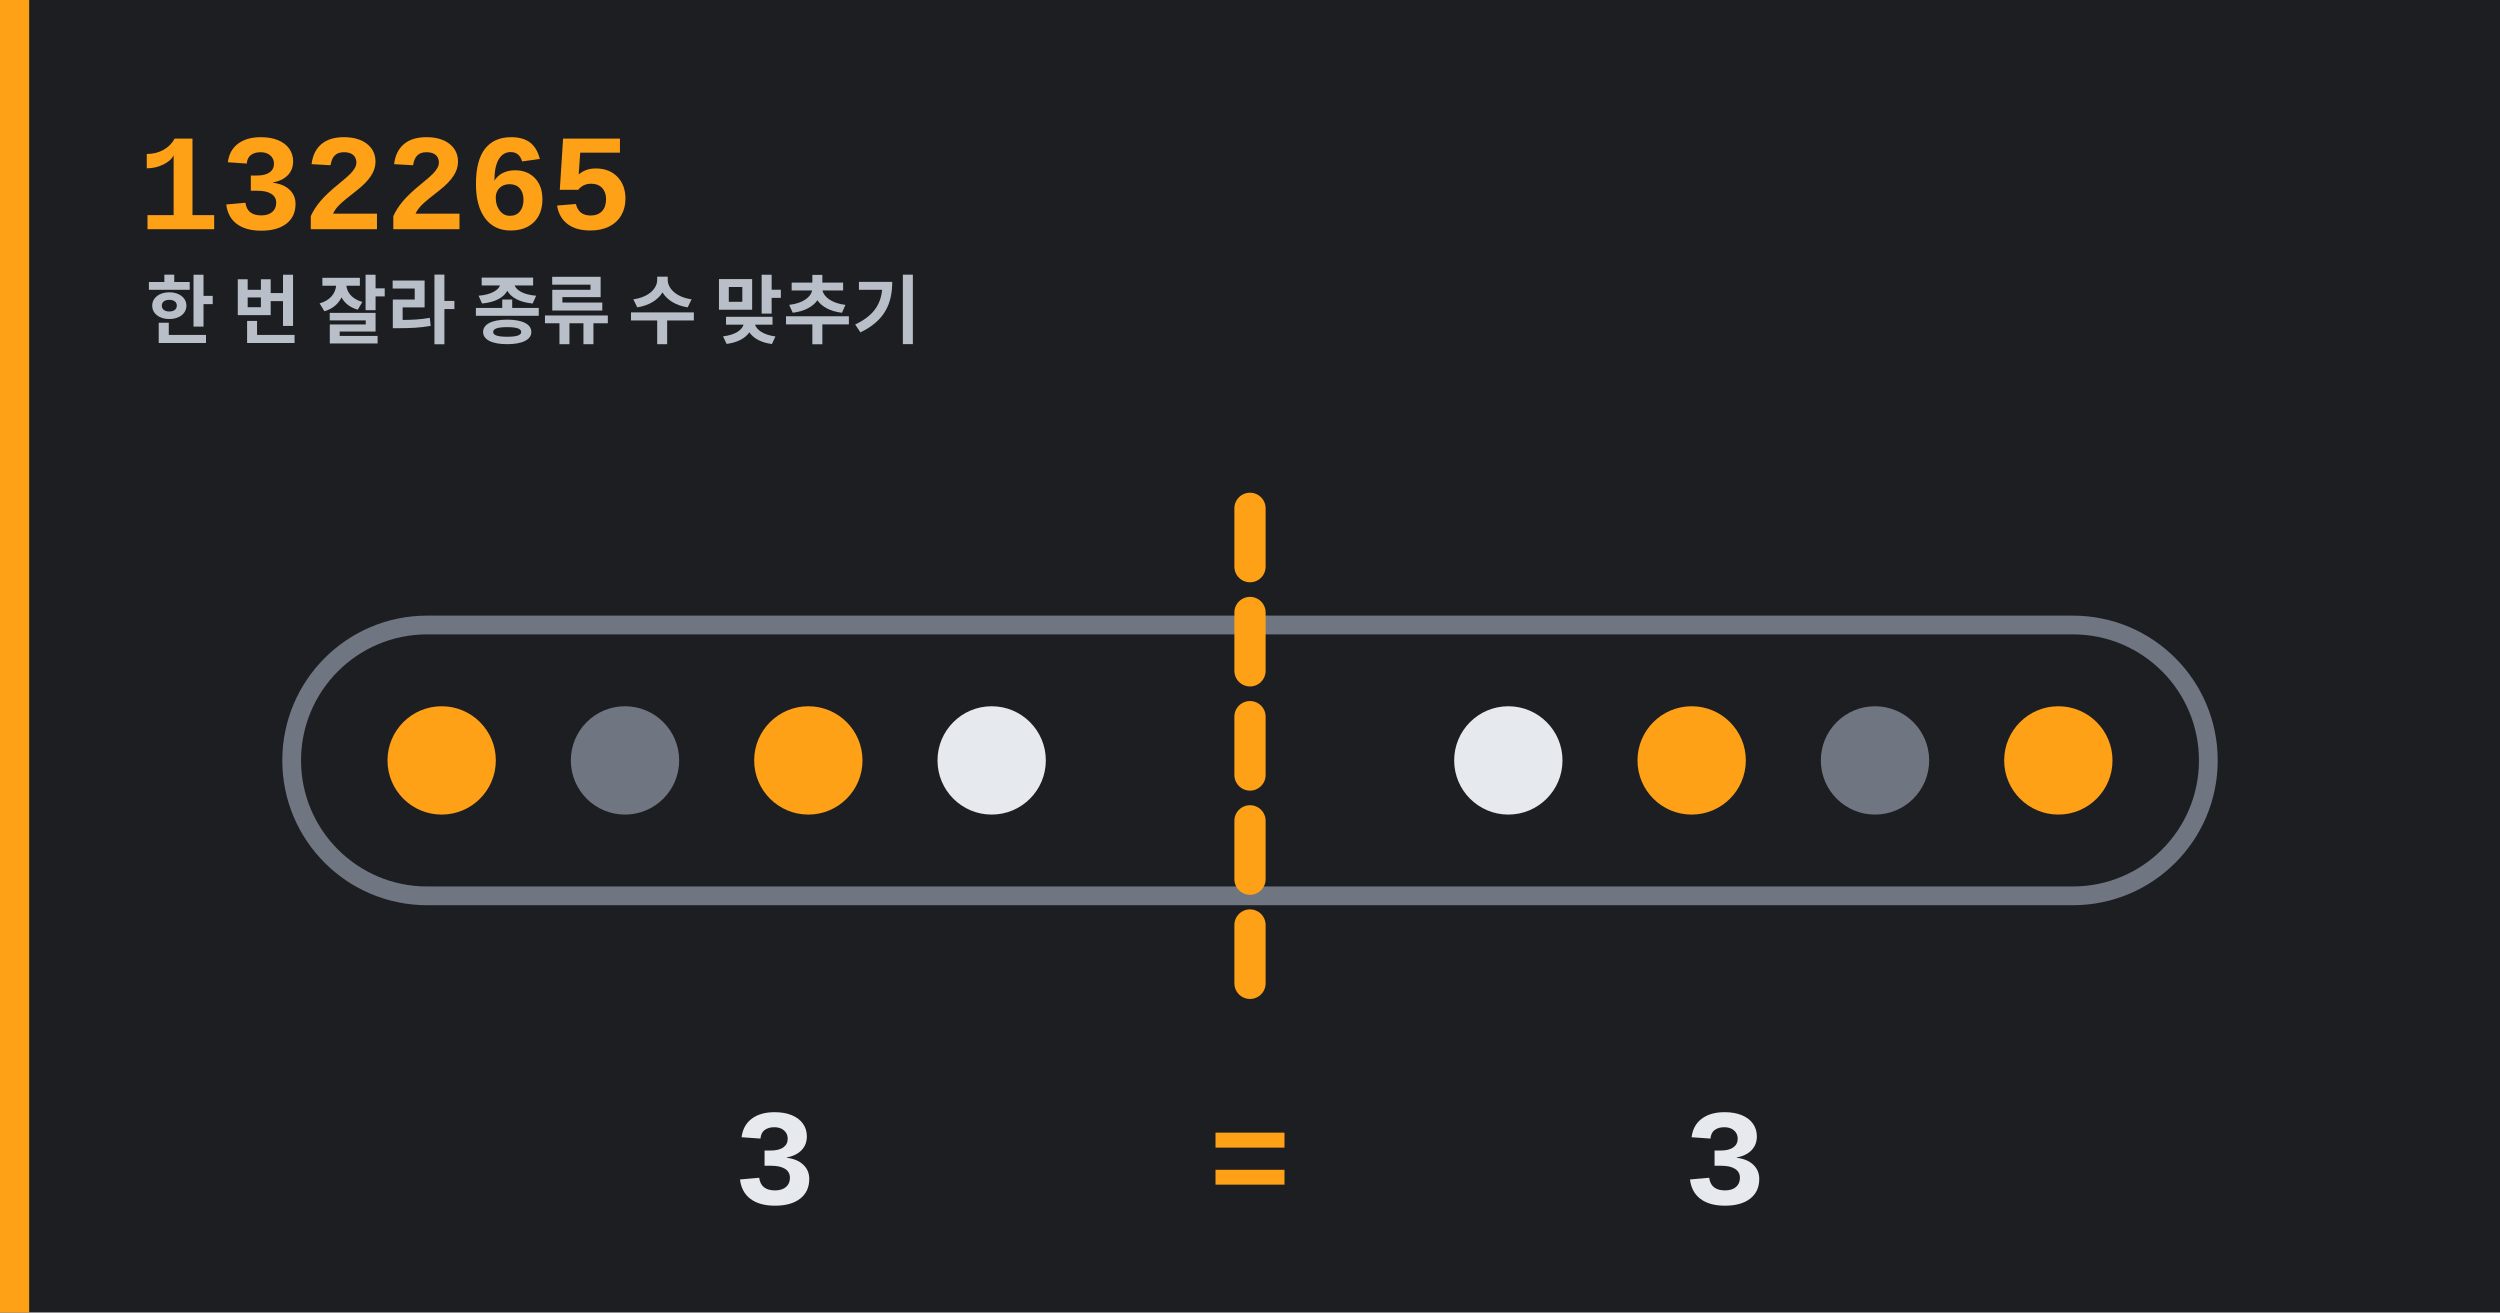
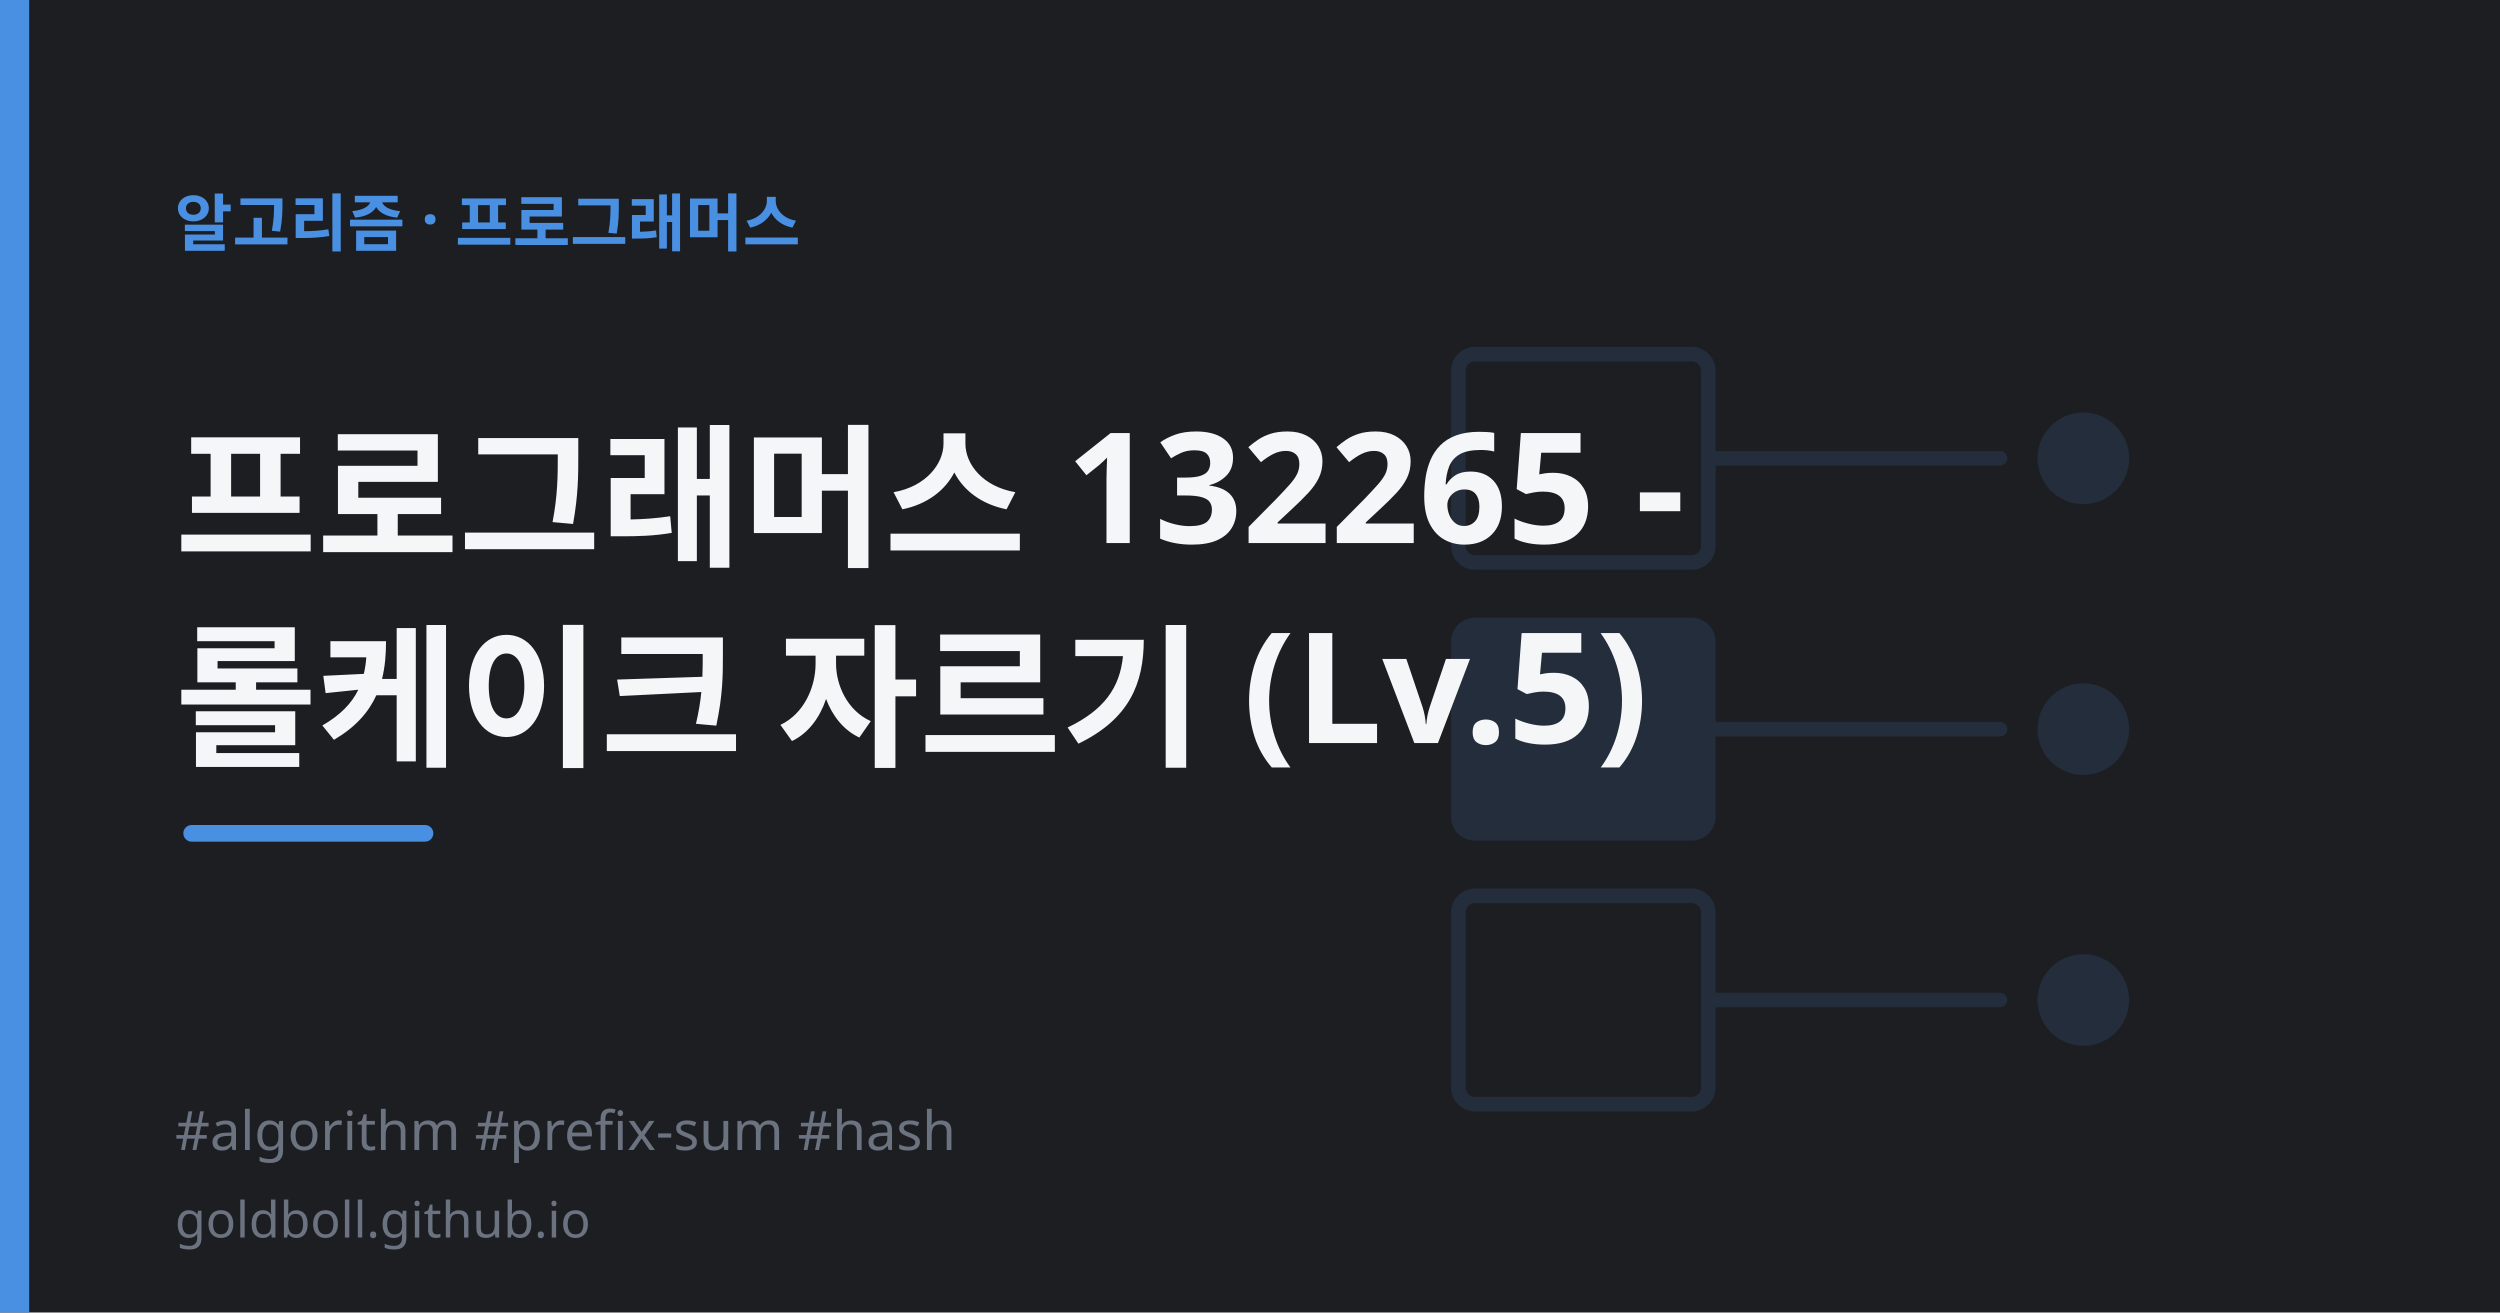
<svg xmlns="http://www.w3.org/2000/svg" width="1200" height="630" viewBox="0 0 1200 630" role="img" aria-label="프로그래머스 132265 - 롤케이크 자르기 (Lv.5)">
  <rect width="1200" height="630" fill="#1d1e22" />
-   <rect width="14" height="630" fill="#FFA116" />
-   <text x="66" y="110" font-family="'Consolas','Courier New',monospace" font-size="66" font-weight="700" fill="#FFA116">132265</text>
-   <text x="70" y="162" font-family="'Segoe UI','Malgun Gothic',sans-serif" font-size="36" font-weight="600" fill="#b9bfc8">한 번 잘라 종류 수 맞추기</text>
-   <g fill="none" stroke-linecap="round" stroke-linejoin="round">
-     <rect x="140" y="300" width="920" height="130" rx="65" stroke="#6f7681" stroke-width="9" />
-     <g stroke="none">
-       <circle cx="212" cy="365" r="26" fill="#FFA116" />
-       <circle cx="300" cy="365" r="26" fill="#6f7681" />
-       <circle cx="388" cy="365" r="26" fill="#FFA116" />
-       <circle cx="476" cy="365" r="26" fill="#e6e9ee" />
-       <circle cx="724" cy="365" r="26" fill="#e6e9ee" />
-       <circle cx="812" cy="365" r="26" fill="#FFA116" />
-       <circle cx="900" cy="365" r="26" fill="#6f7681" />
-       <circle cx="988" cy="365" r="26" fill="#FFA116" />
-     </g>
-     <path d="M 600 244 L 600 486" stroke="#FFA116" stroke-width="15" stroke-dasharray="28 22" />
+   <rect width="14" height="630" fill="#4A90E2" />
+   <g opacity="0.13" stroke="#4A90E2" fill="none" stroke-width="7" stroke-linecap="round" stroke-linejoin="round">
+     <rect x="700" y="170" width="120" height="100" rx="8" fill="none" />
+     <rect x="700" y="300" width="120" height="100" rx="8" fill="#4A90E2" />
+     <rect x="700" y="430" width="120" height="100" rx="8" fill="none" />
+     <line x1="820" y1="220" x2="960" y2="220" />
+     <line x1="820" y1="350" x2="960" y2="350" />
+     <line x1="820" y1="480" x2="960" y2="480" />
+     <circle cx="1000" cy="220" r="22" fill="#4A90E2" stroke="none" />
+     <circle cx="1000" cy="350" r="22" fill="#4A90E2" stroke="none" />
+     <circle cx="1000" cy="480" r="22" fill="#4A90E2" stroke="none" />
  </g>
-   <g font-family="'Consolas','Courier New',monospace" font-weight="700" text-anchor="middle">
-     <text x="372" y="578" font-size="66" fill="#e6e9ee">3</text>
-     <text x="600" y="578" font-size="66" fill="#FFA116">=</text>
-     <text x="828" y="578" font-size="66" fill="#e6e9ee">3</text>
-   </g>
+   <text x="84" y="118" font-family="'Segoe UI','Malgun Gothic',sans-serif" font-size="30" font-weight="600" fill="#4A90E2">알고리즘 · 프로그래머스</text>
+   <text x="84" y="266" font-family="'Segoe UI','Malgun Gothic',sans-serif" font-size="74" font-weight="700" fill="#f5f6f8">프로그래머스 132265 -</text>
+   <text x="84" y="362" font-family="'Segoe UI','Malgun Gothic',sans-serif" font-size="74" font-weight="700" fill="#f5f6f8">롤케이크 자르기 (Lv.5)</text>
+   <rect x="88" y="396" width="120" height="8" rx="4" fill="#4A90E2" />
+   <text x="84" y="552" font-family="'Segoe UI','Malgun Gothic',sans-serif" font-size="26" fill="#6b7280">#algorithm   #prefix-sum   #hash</text>
+   <text x="84" y="594" font-family="'Segoe UI','Malgun Gothic',sans-serif" font-size="24" fill="#6b7280">goldboll.github.io</text>
</svg>
